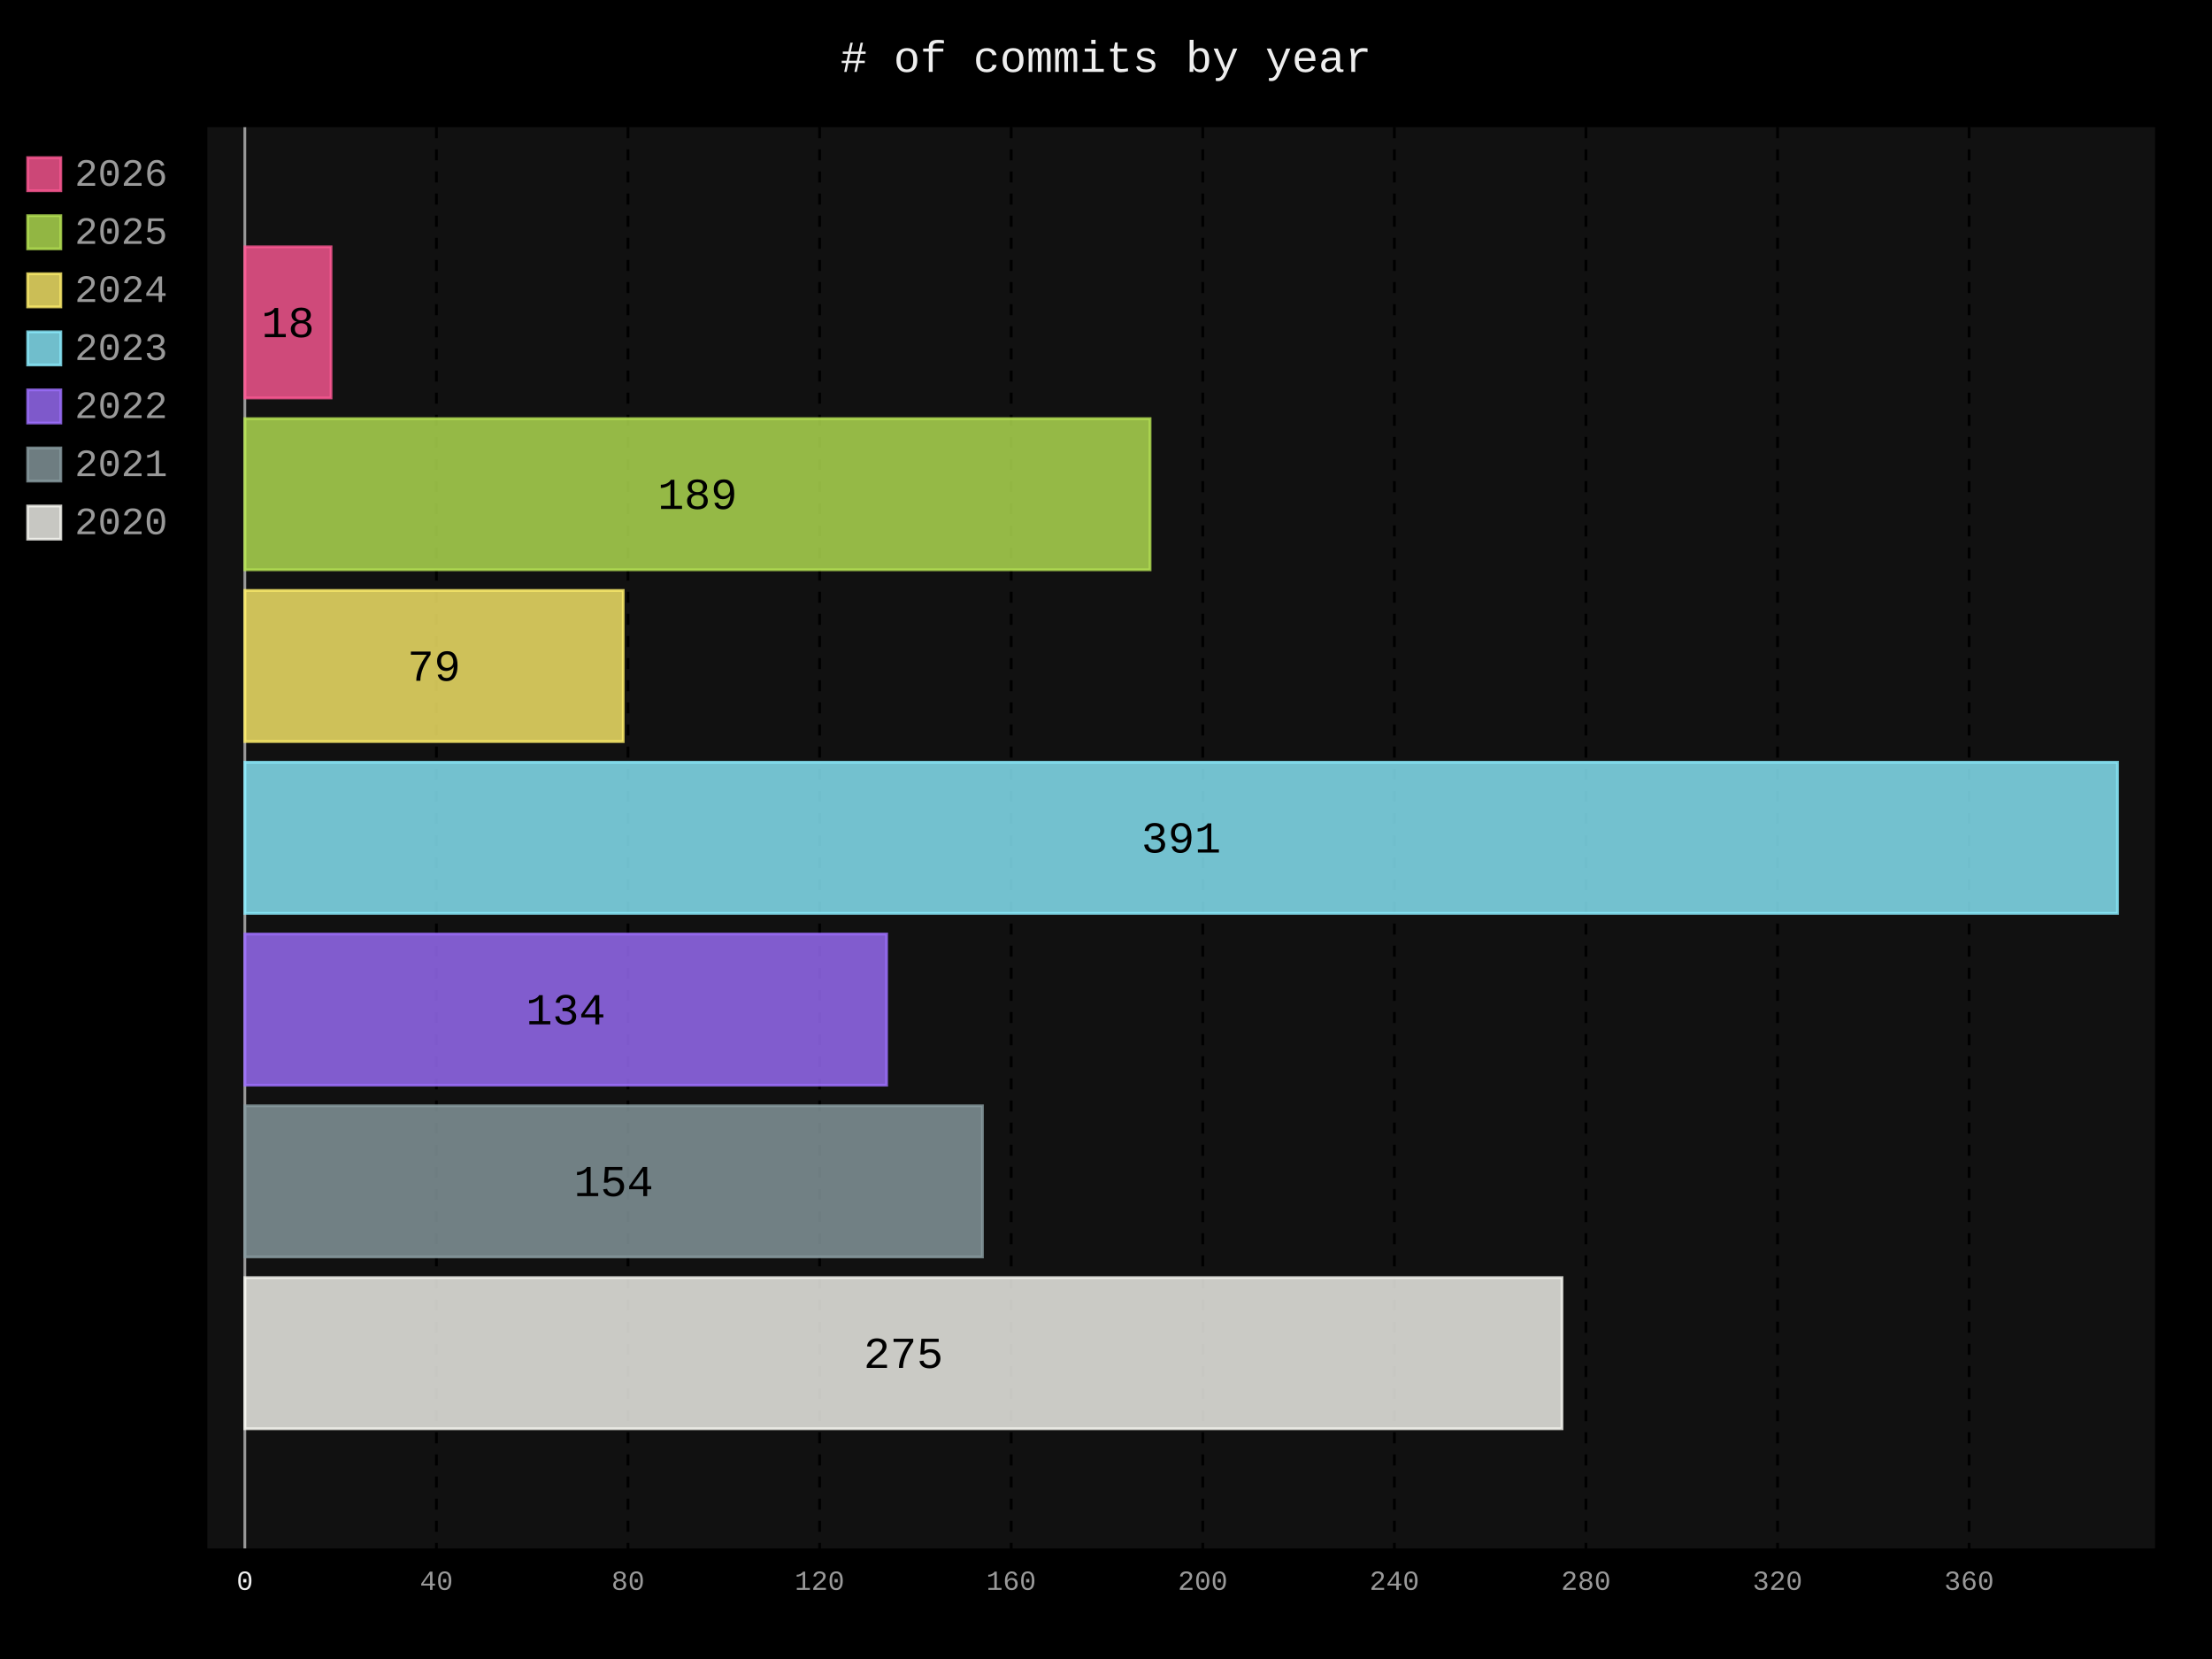
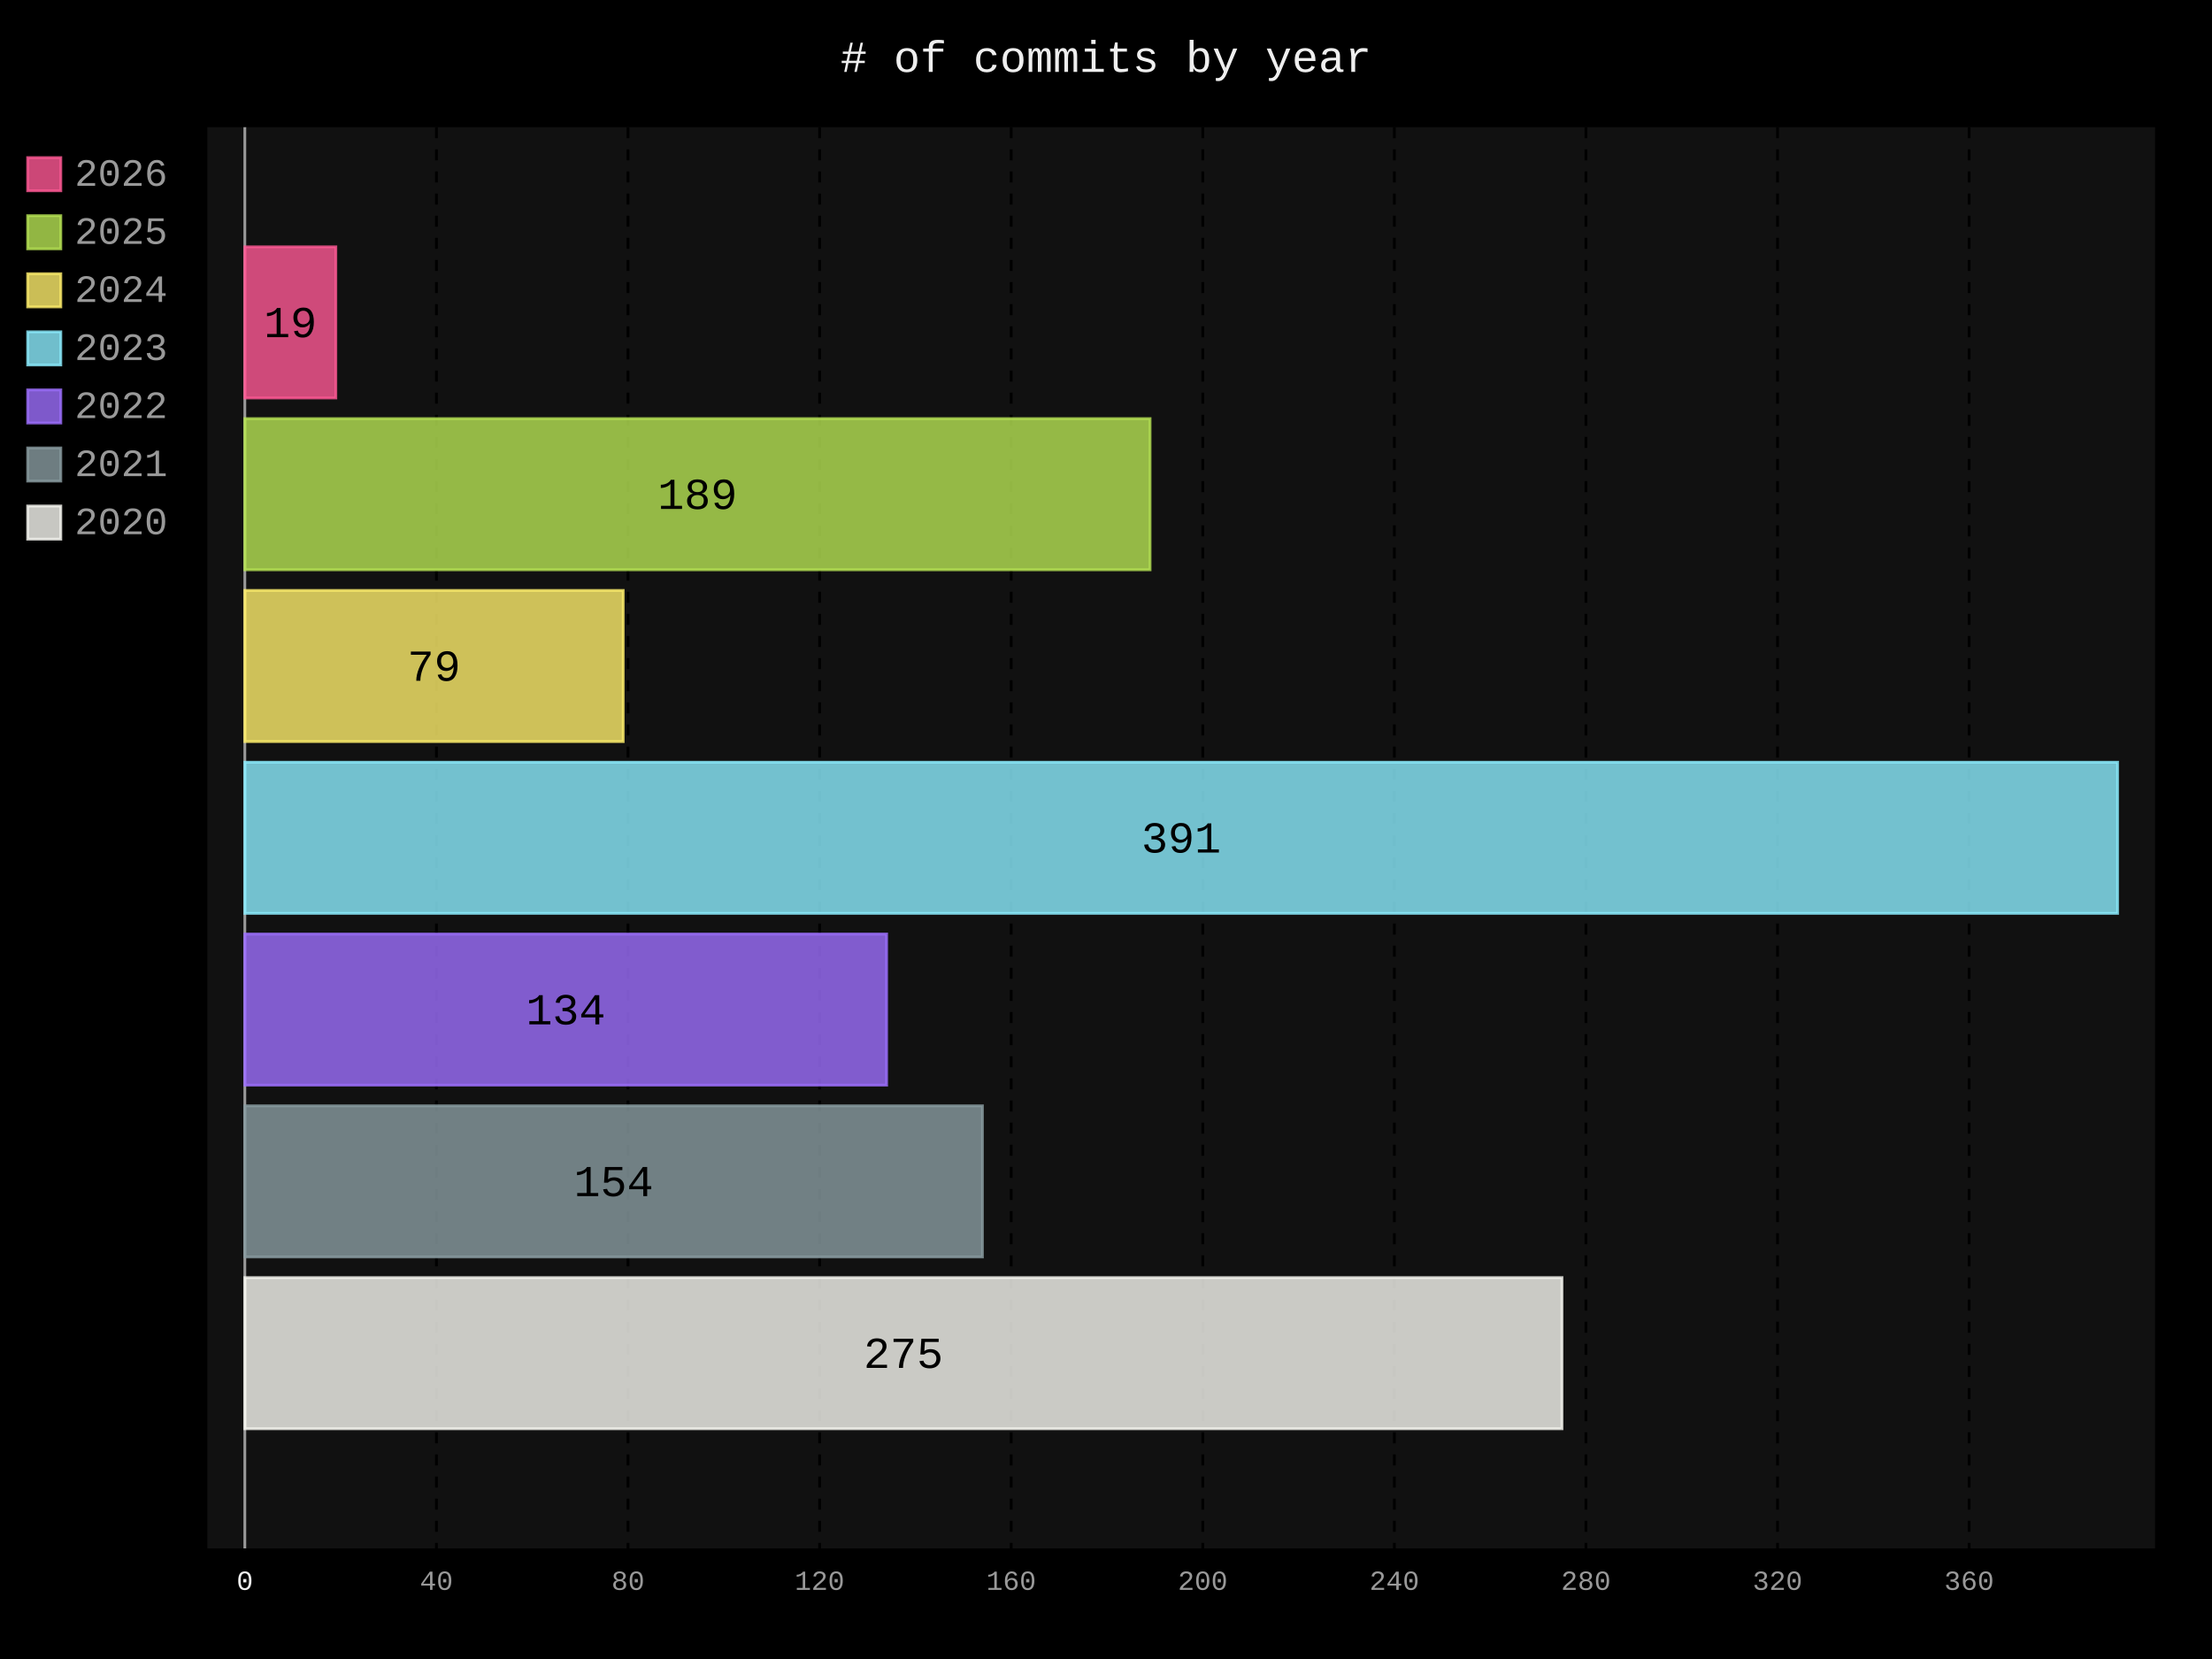
- <svg xmlns="http://www.w3.org/2000/svg" id="chart-036df776-625d-40c1-bda1-c6b9fc593f0d" class="pygal-chart" viewBox="0 0 800 600">
+ <svg xmlns="http://www.w3.org/2000/svg" id="chart-c812be00-6de8-4bc9-a39d-138346879d98" class="pygal-chart" viewBox="0 0 800 600">
  <defs>
-     <style type="text/css">#chart-036df776-625d-40c1-bda1-c6b9fc593f0d{-webkit-user-select:none;-webkit-font-smoothing:antialiased;font-family:Consolas,"Liberation Mono",Menlo,Courier,monospace}#chart-036df776-625d-40c1-bda1-c6b9fc593f0d .title{font-family:Consolas,"Liberation Mono",Menlo,Courier,monospace;font-size:16px}#chart-036df776-625d-40c1-bda1-c6b9fc593f0d .legends .legend text{font-family:Consolas,"Liberation Mono",Menlo,Courier,monospace;font-size:14px}#chart-036df776-625d-40c1-bda1-c6b9fc593f0d .axis text{font-family:Consolas,"Liberation Mono",Menlo,Courier,monospace;font-size:10px}#chart-036df776-625d-40c1-bda1-c6b9fc593f0d .axis text.major{font-family:Consolas,"Liberation Mono",Menlo,Courier,monospace;font-size:10px}#chart-036df776-625d-40c1-bda1-c6b9fc593f0d .text-overlay text.value{font-family:Consolas,"Liberation Mono",Menlo,Courier,monospace;font-size:16px}#chart-036df776-625d-40c1-bda1-c6b9fc593f0d .text-overlay text.label{font-family:Consolas,"Liberation Mono",Menlo,Courier,monospace;font-size:10px}#chart-036df776-625d-40c1-bda1-c6b9fc593f0d .tooltip{font-family:Consolas,"Liberation Mono",Menlo,Courier,monospace;font-size:14px}#chart-036df776-625d-40c1-bda1-c6b9fc593f0d text.no_data{font-family:Consolas,"Liberation Mono",Menlo,Courier,monospace;font-size:64px}
- #chart-036df776-625d-40c1-bda1-c6b9fc593f0d{background-color:black}#chart-036df776-625d-40c1-bda1-c6b9fc593f0d path,#chart-036df776-625d-40c1-bda1-c6b9fc593f0d line,#chart-036df776-625d-40c1-bda1-c6b9fc593f0d rect,#chart-036df776-625d-40c1-bda1-c6b9fc593f0d circle{-webkit-transition:250ms;-moz-transition:250ms;transition:250ms}#chart-036df776-625d-40c1-bda1-c6b9fc593f0d .graph &gt; .background{fill:black}#chart-036df776-625d-40c1-bda1-c6b9fc593f0d .plot &gt; .background{fill:#111}#chart-036df776-625d-40c1-bda1-c6b9fc593f0d .graph{fill:#999}#chart-036df776-625d-40c1-bda1-c6b9fc593f0d text.no_data{fill:#eee}#chart-036df776-625d-40c1-bda1-c6b9fc593f0d .title{fill:#eee}#chart-036df776-625d-40c1-bda1-c6b9fc593f0d .legends .legend text{fill:#999}#chart-036df776-625d-40c1-bda1-c6b9fc593f0d .legends .legend:hover text{fill:#eee}#chart-036df776-625d-40c1-bda1-c6b9fc593f0d .axis .line{stroke:#eee}#chart-036df776-625d-40c1-bda1-c6b9fc593f0d .axis .guide.line{stroke:#555}#chart-036df776-625d-40c1-bda1-c6b9fc593f0d .axis .major.line{stroke:#999}#chart-036df776-625d-40c1-bda1-c6b9fc593f0d .axis text.major{fill:#eee}#chart-036df776-625d-40c1-bda1-c6b9fc593f0d .axis.y .guides:hover .guide.line,#chart-036df776-625d-40c1-bda1-c6b9fc593f0d .line-graph .axis.x .guides:hover .guide.line,#chart-036df776-625d-40c1-bda1-c6b9fc593f0d .stackedline-graph .axis.x .guides:hover .guide.line,#chart-036df776-625d-40c1-bda1-c6b9fc593f0d .xy-graph .axis.x .guides:hover .guide.line{stroke:#eee}#chart-036df776-625d-40c1-bda1-c6b9fc593f0d .axis .guides:hover text{fill:#eee}#chart-036df776-625d-40c1-bda1-c6b9fc593f0d .reactive{fill-opacity:.8;stroke-opacity:.8;stroke-width:1}#chart-036df776-625d-40c1-bda1-c6b9fc593f0d .ci{stroke:#999}#chart-036df776-625d-40c1-bda1-c6b9fc593f0d .reactive.active,#chart-036df776-625d-40c1-bda1-c6b9fc593f0d .active .reactive{fill-opacity:.4;stroke-opacity:.9;stroke-width:4}#chart-036df776-625d-40c1-bda1-c6b9fc593f0d .ci .reactive.active{stroke-width:1.5}#chart-036df776-625d-40c1-bda1-c6b9fc593f0d .series text{fill:#eee}#chart-036df776-625d-40c1-bda1-c6b9fc593f0d .tooltip rect{fill:#111;stroke:#eee;-webkit-transition:opacity 250ms;-moz-transition:opacity 250ms;transition:opacity 250ms}#chart-036df776-625d-40c1-bda1-c6b9fc593f0d .tooltip .label{fill:#999}#chart-036df776-625d-40c1-bda1-c6b9fc593f0d .tooltip .label{fill:#999}#chart-036df776-625d-40c1-bda1-c6b9fc593f0d .tooltip .legend{font-size:.8em;fill:#555}#chart-036df776-625d-40c1-bda1-c6b9fc593f0d .tooltip .x_label{font-size:.6em;fill:#eee}#chart-036df776-625d-40c1-bda1-c6b9fc593f0d .tooltip .xlink{font-size:.5em;text-decoration:underline}#chart-036df776-625d-40c1-bda1-c6b9fc593f0d .tooltip .value{font-size:1.5em}#chart-036df776-625d-40c1-bda1-c6b9fc593f0d .bound{font-size:.5em}#chart-036df776-625d-40c1-bda1-c6b9fc593f0d .max-value{font-size:.75em;fill:#555}#chart-036df776-625d-40c1-bda1-c6b9fc593f0d .map-element{fill:#111;stroke:#555 !important}#chart-036df776-625d-40c1-bda1-c6b9fc593f0d .map-element .reactive{fill-opacity:inherit;stroke-opacity:inherit}#chart-036df776-625d-40c1-bda1-c6b9fc593f0d .color-0,#chart-036df776-625d-40c1-bda1-c6b9fc593f0d .color-0 a:visited{stroke:#ff5995;fill:#ff5995}#chart-036df776-625d-40c1-bda1-c6b9fc593f0d .color-1,#chart-036df776-625d-40c1-bda1-c6b9fc593f0d .color-1 a:visited{stroke:#b6e354;fill:#b6e354}#chart-036df776-625d-40c1-bda1-c6b9fc593f0d .color-2,#chart-036df776-625d-40c1-bda1-c6b9fc593f0d .color-2 a:visited{stroke:#feed6c;fill:#feed6c}#chart-036df776-625d-40c1-bda1-c6b9fc593f0d .color-3,#chart-036df776-625d-40c1-bda1-c6b9fc593f0d .color-3 a:visited{stroke:#8cedff;fill:#8cedff}#chart-036df776-625d-40c1-bda1-c6b9fc593f0d .color-4,#chart-036df776-625d-40c1-bda1-c6b9fc593f0d .color-4 a:visited{stroke:#9e6ffe;fill:#9e6ffe}#chart-036df776-625d-40c1-bda1-c6b9fc593f0d .color-5,#chart-036df776-625d-40c1-bda1-c6b9fc593f0d .color-5 a:visited{stroke:#899ca1;fill:#899ca1}#chart-036df776-625d-40c1-bda1-c6b9fc593f0d .color-6,#chart-036df776-625d-40c1-bda1-c6b9fc593f0d .color-6 a:visited{stroke:#f8f8f2;fill:#f8f8f2}#chart-036df776-625d-40c1-bda1-c6b9fc593f0d .text-overlay .color-0 text{fill:black}#chart-036df776-625d-40c1-bda1-c6b9fc593f0d .text-overlay .color-1 text{fill:black}#chart-036df776-625d-40c1-bda1-c6b9fc593f0d .text-overlay .color-2 text{fill:black}#chart-036df776-625d-40c1-bda1-c6b9fc593f0d .text-overlay .color-3 text{fill:black}#chart-036df776-625d-40c1-bda1-c6b9fc593f0d .text-overlay .color-4 text{fill:black}#chart-036df776-625d-40c1-bda1-c6b9fc593f0d .text-overlay .color-5 text{fill:black}#chart-036df776-625d-40c1-bda1-c6b9fc593f0d .text-overlay .color-6 text{fill:black}
- #chart-036df776-625d-40c1-bda1-c6b9fc593f0d text.no_data{text-anchor:middle}#chart-036df776-625d-40c1-bda1-c6b9fc593f0d .guide.line{fill:none}#chart-036df776-625d-40c1-bda1-c6b9fc593f0d .centered{text-anchor:middle}#chart-036df776-625d-40c1-bda1-c6b9fc593f0d .title{text-anchor:middle}#chart-036df776-625d-40c1-bda1-c6b9fc593f0d .legends .legend text{fill-opacity:1}#chart-036df776-625d-40c1-bda1-c6b9fc593f0d .axis.x text{text-anchor:middle}#chart-036df776-625d-40c1-bda1-c6b9fc593f0d .axis.x:not(.web) text[transform]{text-anchor:start}#chart-036df776-625d-40c1-bda1-c6b9fc593f0d .axis.x:not(.web) text[transform].backwards{text-anchor:end}#chart-036df776-625d-40c1-bda1-c6b9fc593f0d .axis.y text{text-anchor:end}#chart-036df776-625d-40c1-bda1-c6b9fc593f0d .axis.y text[transform].backwards{text-anchor:start}#chart-036df776-625d-40c1-bda1-c6b9fc593f0d .axis.y2 text{text-anchor:start}#chart-036df776-625d-40c1-bda1-c6b9fc593f0d .axis.y2 text[transform].backwards{text-anchor:end}#chart-036df776-625d-40c1-bda1-c6b9fc593f0d .axis .guide.line{stroke-dasharray:4,4;stroke:black}#chart-036df776-625d-40c1-bda1-c6b9fc593f0d .axis .major.guide.line{stroke-dasharray:6,6;stroke:black}#chart-036df776-625d-40c1-bda1-c6b9fc593f0d .horizontal .axis.y .guide.line,#chart-036df776-625d-40c1-bda1-c6b9fc593f0d .horizontal .axis.y2 .guide.line,#chart-036df776-625d-40c1-bda1-c6b9fc593f0d .vertical .axis.x .guide.line{opacity:0}#chart-036df776-625d-40c1-bda1-c6b9fc593f0d .horizontal .axis.always_show .guide.line,#chart-036df776-625d-40c1-bda1-c6b9fc593f0d .vertical .axis.always_show .guide.line{opacity:1 !important}#chart-036df776-625d-40c1-bda1-c6b9fc593f0d .axis.y .guides:hover .guide.line,#chart-036df776-625d-40c1-bda1-c6b9fc593f0d .axis.y2 .guides:hover .guide.line,#chart-036df776-625d-40c1-bda1-c6b9fc593f0d .axis.x .guides:hover .guide.line{opacity:1}#chart-036df776-625d-40c1-bda1-c6b9fc593f0d .axis .guides:hover text{opacity:1}#chart-036df776-625d-40c1-bda1-c6b9fc593f0d .nofill{fill:none}#chart-036df776-625d-40c1-bda1-c6b9fc593f0d .subtle-fill{fill-opacity:.2}#chart-036df776-625d-40c1-bda1-c6b9fc593f0d .dot{stroke-width:1px;fill-opacity:1;stroke-opacity:1}#chart-036df776-625d-40c1-bda1-c6b9fc593f0d .dot.active{stroke-width:5px}#chart-036df776-625d-40c1-bda1-c6b9fc593f0d .dot.negative{fill:transparent}#chart-036df776-625d-40c1-bda1-c6b9fc593f0d text,#chart-036df776-625d-40c1-bda1-c6b9fc593f0d tspan{stroke:none !important}#chart-036df776-625d-40c1-bda1-c6b9fc593f0d .series text.active{opacity:1}#chart-036df776-625d-40c1-bda1-c6b9fc593f0d .tooltip rect{fill-opacity:.95;stroke-width:.5}#chart-036df776-625d-40c1-bda1-c6b9fc593f0d .tooltip text{fill-opacity:1}#chart-036df776-625d-40c1-bda1-c6b9fc593f0d .showable{visibility:hidden}#chart-036df776-625d-40c1-bda1-c6b9fc593f0d .showable.shown{visibility:visible}#chart-036df776-625d-40c1-bda1-c6b9fc593f0d .gauge-background{fill:rgba(229,229,229,1);stroke:none}#chart-036df776-625d-40c1-bda1-c6b9fc593f0d .bg-lines{stroke:black;stroke-width:2px}</style>
+     <style type="text/css">#chart-c812be00-6de8-4bc9-a39d-138346879d98{-webkit-user-select:none;-webkit-font-smoothing:antialiased;font-family:Consolas,"Liberation Mono",Menlo,Courier,monospace}#chart-c812be00-6de8-4bc9-a39d-138346879d98 .title{font-family:Consolas,"Liberation Mono",Menlo,Courier,monospace;font-size:16px}#chart-c812be00-6de8-4bc9-a39d-138346879d98 .legends .legend text{font-family:Consolas,"Liberation Mono",Menlo,Courier,monospace;font-size:14px}#chart-c812be00-6de8-4bc9-a39d-138346879d98 .axis text{font-family:Consolas,"Liberation Mono",Menlo,Courier,monospace;font-size:10px}#chart-c812be00-6de8-4bc9-a39d-138346879d98 .axis text.major{font-family:Consolas,"Liberation Mono",Menlo,Courier,monospace;font-size:10px}#chart-c812be00-6de8-4bc9-a39d-138346879d98 .text-overlay text.value{font-family:Consolas,"Liberation Mono",Menlo,Courier,monospace;font-size:16px}#chart-c812be00-6de8-4bc9-a39d-138346879d98 .text-overlay text.label{font-family:Consolas,"Liberation Mono",Menlo,Courier,monospace;font-size:10px}#chart-c812be00-6de8-4bc9-a39d-138346879d98 .tooltip{font-family:Consolas,"Liberation Mono",Menlo,Courier,monospace;font-size:14px}#chart-c812be00-6de8-4bc9-a39d-138346879d98 text.no_data{font-family:Consolas,"Liberation Mono",Menlo,Courier,monospace;font-size:64px}
+ #chart-c812be00-6de8-4bc9-a39d-138346879d98{background-color:black}#chart-c812be00-6de8-4bc9-a39d-138346879d98 path,#chart-c812be00-6de8-4bc9-a39d-138346879d98 line,#chart-c812be00-6de8-4bc9-a39d-138346879d98 rect,#chart-c812be00-6de8-4bc9-a39d-138346879d98 circle{-webkit-transition:250ms;-moz-transition:250ms;transition:250ms}#chart-c812be00-6de8-4bc9-a39d-138346879d98 .graph &gt; .background{fill:black}#chart-c812be00-6de8-4bc9-a39d-138346879d98 .plot &gt; .background{fill:#111}#chart-c812be00-6de8-4bc9-a39d-138346879d98 .graph{fill:#999}#chart-c812be00-6de8-4bc9-a39d-138346879d98 text.no_data{fill:#eee}#chart-c812be00-6de8-4bc9-a39d-138346879d98 .title{fill:#eee}#chart-c812be00-6de8-4bc9-a39d-138346879d98 .legends .legend text{fill:#999}#chart-c812be00-6de8-4bc9-a39d-138346879d98 .legends .legend:hover text{fill:#eee}#chart-c812be00-6de8-4bc9-a39d-138346879d98 .axis .line{stroke:#eee}#chart-c812be00-6de8-4bc9-a39d-138346879d98 .axis .guide.line{stroke:#555}#chart-c812be00-6de8-4bc9-a39d-138346879d98 .axis .major.line{stroke:#999}#chart-c812be00-6de8-4bc9-a39d-138346879d98 .axis text.major{fill:#eee}#chart-c812be00-6de8-4bc9-a39d-138346879d98 .axis.y .guides:hover .guide.line,#chart-c812be00-6de8-4bc9-a39d-138346879d98 .line-graph .axis.x .guides:hover .guide.line,#chart-c812be00-6de8-4bc9-a39d-138346879d98 .stackedline-graph .axis.x .guides:hover .guide.line,#chart-c812be00-6de8-4bc9-a39d-138346879d98 .xy-graph .axis.x .guides:hover .guide.line{stroke:#eee}#chart-c812be00-6de8-4bc9-a39d-138346879d98 .axis .guides:hover text{fill:#eee}#chart-c812be00-6de8-4bc9-a39d-138346879d98 .reactive{fill-opacity:.8;stroke-opacity:.8;stroke-width:1}#chart-c812be00-6de8-4bc9-a39d-138346879d98 .ci{stroke:#999}#chart-c812be00-6de8-4bc9-a39d-138346879d98 .reactive.active,#chart-c812be00-6de8-4bc9-a39d-138346879d98 .active .reactive{fill-opacity:.4;stroke-opacity:.9;stroke-width:4}#chart-c812be00-6de8-4bc9-a39d-138346879d98 .ci .reactive.active{stroke-width:1.5}#chart-c812be00-6de8-4bc9-a39d-138346879d98 .series text{fill:#eee}#chart-c812be00-6de8-4bc9-a39d-138346879d98 .tooltip rect{fill:#111;stroke:#eee;-webkit-transition:opacity 250ms;-moz-transition:opacity 250ms;transition:opacity 250ms}#chart-c812be00-6de8-4bc9-a39d-138346879d98 .tooltip .label{fill:#999}#chart-c812be00-6de8-4bc9-a39d-138346879d98 .tooltip .label{fill:#999}#chart-c812be00-6de8-4bc9-a39d-138346879d98 .tooltip .legend{font-size:.8em;fill:#555}#chart-c812be00-6de8-4bc9-a39d-138346879d98 .tooltip .x_label{font-size:.6em;fill:#eee}#chart-c812be00-6de8-4bc9-a39d-138346879d98 .tooltip .xlink{font-size:.5em;text-decoration:underline}#chart-c812be00-6de8-4bc9-a39d-138346879d98 .tooltip .value{font-size:1.5em}#chart-c812be00-6de8-4bc9-a39d-138346879d98 .bound{font-size:.5em}#chart-c812be00-6de8-4bc9-a39d-138346879d98 .max-value{font-size:.75em;fill:#555}#chart-c812be00-6de8-4bc9-a39d-138346879d98 .map-element{fill:#111;stroke:#555 !important}#chart-c812be00-6de8-4bc9-a39d-138346879d98 .map-element .reactive{fill-opacity:inherit;stroke-opacity:inherit}#chart-c812be00-6de8-4bc9-a39d-138346879d98 .color-0,#chart-c812be00-6de8-4bc9-a39d-138346879d98 .color-0 a:visited{stroke:#ff5995;fill:#ff5995}#chart-c812be00-6de8-4bc9-a39d-138346879d98 .color-1,#chart-c812be00-6de8-4bc9-a39d-138346879d98 .color-1 a:visited{stroke:#b6e354;fill:#b6e354}#chart-c812be00-6de8-4bc9-a39d-138346879d98 .color-2,#chart-c812be00-6de8-4bc9-a39d-138346879d98 .color-2 a:visited{stroke:#feed6c;fill:#feed6c}#chart-c812be00-6de8-4bc9-a39d-138346879d98 .color-3,#chart-c812be00-6de8-4bc9-a39d-138346879d98 .color-3 a:visited{stroke:#8cedff;fill:#8cedff}#chart-c812be00-6de8-4bc9-a39d-138346879d98 .color-4,#chart-c812be00-6de8-4bc9-a39d-138346879d98 .color-4 a:visited{stroke:#9e6ffe;fill:#9e6ffe}#chart-c812be00-6de8-4bc9-a39d-138346879d98 .color-5,#chart-c812be00-6de8-4bc9-a39d-138346879d98 .color-5 a:visited{stroke:#899ca1;fill:#899ca1}#chart-c812be00-6de8-4bc9-a39d-138346879d98 .color-6,#chart-c812be00-6de8-4bc9-a39d-138346879d98 .color-6 a:visited{stroke:#f8f8f2;fill:#f8f8f2}#chart-c812be00-6de8-4bc9-a39d-138346879d98 .text-overlay .color-0 text{fill:black}#chart-c812be00-6de8-4bc9-a39d-138346879d98 .text-overlay .color-1 text{fill:black}#chart-c812be00-6de8-4bc9-a39d-138346879d98 .text-overlay .color-2 text{fill:black}#chart-c812be00-6de8-4bc9-a39d-138346879d98 .text-overlay .color-3 text{fill:black}#chart-c812be00-6de8-4bc9-a39d-138346879d98 .text-overlay .color-4 text{fill:black}#chart-c812be00-6de8-4bc9-a39d-138346879d98 .text-overlay .color-5 text{fill:black}#chart-c812be00-6de8-4bc9-a39d-138346879d98 .text-overlay .color-6 text{fill:black}
+ #chart-c812be00-6de8-4bc9-a39d-138346879d98 text.no_data{text-anchor:middle}#chart-c812be00-6de8-4bc9-a39d-138346879d98 .guide.line{fill:none}#chart-c812be00-6de8-4bc9-a39d-138346879d98 .centered{text-anchor:middle}#chart-c812be00-6de8-4bc9-a39d-138346879d98 .title{text-anchor:middle}#chart-c812be00-6de8-4bc9-a39d-138346879d98 .legends .legend text{fill-opacity:1}#chart-c812be00-6de8-4bc9-a39d-138346879d98 .axis.x text{text-anchor:middle}#chart-c812be00-6de8-4bc9-a39d-138346879d98 .axis.x:not(.web) text[transform]{text-anchor:start}#chart-c812be00-6de8-4bc9-a39d-138346879d98 .axis.x:not(.web) text[transform].backwards{text-anchor:end}#chart-c812be00-6de8-4bc9-a39d-138346879d98 .axis.y text{text-anchor:end}#chart-c812be00-6de8-4bc9-a39d-138346879d98 .axis.y text[transform].backwards{text-anchor:start}#chart-c812be00-6de8-4bc9-a39d-138346879d98 .axis.y2 text{text-anchor:start}#chart-c812be00-6de8-4bc9-a39d-138346879d98 .axis.y2 text[transform].backwards{text-anchor:end}#chart-c812be00-6de8-4bc9-a39d-138346879d98 .axis .guide.line{stroke-dasharray:4,4;stroke:black}#chart-c812be00-6de8-4bc9-a39d-138346879d98 .axis .major.guide.line{stroke-dasharray:6,6;stroke:black}#chart-c812be00-6de8-4bc9-a39d-138346879d98 .horizontal .axis.y .guide.line,#chart-c812be00-6de8-4bc9-a39d-138346879d98 .horizontal .axis.y2 .guide.line,#chart-c812be00-6de8-4bc9-a39d-138346879d98 .vertical .axis.x .guide.line{opacity:0}#chart-c812be00-6de8-4bc9-a39d-138346879d98 .horizontal .axis.always_show .guide.line,#chart-c812be00-6de8-4bc9-a39d-138346879d98 .vertical .axis.always_show .guide.line{opacity:1 !important}#chart-c812be00-6de8-4bc9-a39d-138346879d98 .axis.y .guides:hover .guide.line,#chart-c812be00-6de8-4bc9-a39d-138346879d98 .axis.y2 .guides:hover .guide.line,#chart-c812be00-6de8-4bc9-a39d-138346879d98 .axis.x .guides:hover .guide.line{opacity:1}#chart-c812be00-6de8-4bc9-a39d-138346879d98 .axis .guides:hover text{opacity:1}#chart-c812be00-6de8-4bc9-a39d-138346879d98 .nofill{fill:none}#chart-c812be00-6de8-4bc9-a39d-138346879d98 .subtle-fill{fill-opacity:.2}#chart-c812be00-6de8-4bc9-a39d-138346879d98 .dot{stroke-width:1px;fill-opacity:1;stroke-opacity:1}#chart-c812be00-6de8-4bc9-a39d-138346879d98 .dot.active{stroke-width:5px}#chart-c812be00-6de8-4bc9-a39d-138346879d98 .dot.negative{fill:transparent}#chart-c812be00-6de8-4bc9-a39d-138346879d98 text,#chart-c812be00-6de8-4bc9-a39d-138346879d98 tspan{stroke:none !important}#chart-c812be00-6de8-4bc9-a39d-138346879d98 .series text.active{opacity:1}#chart-c812be00-6de8-4bc9-a39d-138346879d98 .tooltip rect{fill-opacity:.95;stroke-width:.5}#chart-c812be00-6de8-4bc9-a39d-138346879d98 .tooltip text{fill-opacity:1}#chart-c812be00-6de8-4bc9-a39d-138346879d98 .showable{visibility:hidden}#chart-c812be00-6de8-4bc9-a39d-138346879d98 .showable.shown{visibility:visible}#chart-c812be00-6de8-4bc9-a39d-138346879d98 .gauge-background{fill:rgba(229,229,229,1);stroke:none}#chart-c812be00-6de8-4bc9-a39d-138346879d98 .bg-lines{stroke:black;stroke-width:2px}</style>
  </defs>
  <g class="graph horizontalbar-graph horizontal">
    <rect x="0" y="0" width="800" height="600" class="background" />
    <g transform="translate(75, 46)" class="plot">
      <rect x="0" y="0" width="704.4" height="514" class="background" />
      <g class="axis x always_show">
        <g class="guides">
          <path d="M13.546 0 v514" class="axis major line" />
          <text x="13.546" y="529.0" class="major">0</text>
        </g>
        <g class="guides">
          <path d="M82.836 0 v514" class="guide line" />
          <text x="82.836" y="529.0" class="">40</text>
        </g>
        <g class="guides">
          <path d="M152.126 0 v514" class="guide line" />
          <text x="152.126" y="529.0" class="">80</text>
        </g>
        <g class="guides">
          <path d="M221.416 0 v514" class="guide line" />
          <text x="221.416" y="529.0" class="">120</text>
        </g>
        <g class="guides">
          <path d="M290.705 0 v514" class="guide line" />
          <text x="290.705" y="529.0" class="">160</text>
        </g>
        <g class="guides">
          <path d="M359.995 0 v514" class="guide line" />
          <text x="359.995" y="529.0" class="">200</text>
        </g>
        <g class="guides">
          <path d="M429.285 0 v514" class="guide line" />
          <text x="429.285" y="529.0" class="">240</text>
        </g>
        <g class="guides">
          <path d="M498.575 0 v514" class="guide line" />
          <text x="498.575" y="529.0" class="">280</text>
        </g>
        <g class="guides">
          <path d="M567.864 0 v514" class="guide line" />
          <text x="567.864" y="529.0" class="">320</text>
        </g>
        <g class="guides">
          <path d="M637.154 0 v514" class="guide line" />
          <text x="637.154" y="529.0" class="">360</text>
        </g>
      </g>
      <g class="series serie-6 color-6">
        <g class="bars">
          <g class="bar">
            <rect x="13.546" y="416.058" rx="0" ry="0" width="476.367" height="54.676" class="rect reactive tooltip-trigger" />
          </g>
        </g>
      </g>
      <g class="series serie-5 color-5">
        <g class="bars">
          <g class="bar">
            <rect x="13.546" y="353.926" rx="0" ry="0" width="266.766" height="54.676" class="rect reactive tooltip-trigger" />
          </g>
        </g>
      </g>
      <g class="series serie-4 color-4">
        <g class="bars">
          <g class="bar">
            <rect x="13.546" y="291.794" rx="0" ry="0" width="232.121" height="54.676" class="rect reactive tooltip-trigger" />
          </g>
        </g>
      </g>
      <g class="series serie-3 color-3">
        <g class="bars">
          <g class="bar">
            <rect x="13.546" y="229.662" rx="0" ry="0" width="677.308" height="54.676" class="rect reactive tooltip-trigger" />
          </g>
        </g>
      </g>
      <g class="series serie-2 color-2">
        <g class="bars">
          <g class="bar">
            <rect x="13.546" y="167.53" rx="0" ry="0" width="136.847" height="54.676" class="rect reactive tooltip-trigger" />
          </g>
        </g>
      </g>
      <g class="series serie-1 color-1">
        <g class="bars">
          <g class="bar">
            <rect x="13.546" y="105.398" rx="0" ry="0" width="327.394" height="54.676" class="rect reactive tooltip-trigger" />
          </g>
        </g>
      </g>
      <g class="series serie-0 color-0">
        <g class="bars">
          <g class="bar">
-             <rect x="13.546" y="43.266" rx="0" ry="0" width="31.18" height="54.676" class="rect reactive tooltip-trigger" />
+             <rect x="13.546" y="43.266" rx="0" ry="0" width="32.913" height="54.676" class="rect reactive tooltip-trigger" />
          </g>
        </g>
      </g>
    </g>
    <g class="titles">
      <text x="400.0" y="26" class="title plot_title"># of commits by year</text>
    </g>
    <g transform="translate(75, 46)" class="plot overlay">
      <g class="series serie-6 color-6" />
      <g class="series serie-5 color-5" />
      <g class="series serie-4 color-4" />
      <g class="series serie-3 color-3" />
      <g class="series serie-2 color-2" />
      <g class="series serie-1 color-1" />
      <g class="series serie-0 color-0" />
    </g>
    <g transform="translate(75, 46)" class="plot text-overlay">
      <g class="series serie-6 color-6">
        <text text-anchor="middle" x="251.73" y="448.729" class="value">275</text>
      </g>
      <g class="series serie-5 color-5">
        <text text-anchor="middle" x="146.929" y="386.597" class="value">154</text>
      </g>
      <g class="series serie-4 color-4">
        <text text-anchor="middle" x="129.607" y="324.465" class="value">134</text>
      </g>
      <g class="series serie-3 color-3">
        <text text-anchor="middle" x="352.2" y="262.333" class="value">391</text>
      </g>
      <g class="series serie-2 color-2">
        <text text-anchor="middle" x="81.97" y="200.201" class="value">79</text>
      </g>
      <g class="series serie-1 color-1">
        <text text-anchor="middle" x="177.243" y="138.07" class="value">189</text>
      </g>
      <g class="series serie-0 color-0">
-         <text text-anchor="middle" x="29.136" y="75.938" class="value">18</text>
+         <text text-anchor="middle" x="30.002" y="75.938" class="value">19</text>
      </g>
    </g>
    <g transform="translate(75, 46)" class="plot tooltip-overlay">
      <g transform="translate(0 0)" style="opacity: 0" class="tooltip">
        <rect rx="0" ry="0" width="0" height="0" class="tooltip-box" />
        <g class="text" />
      </g>
    </g>
    <g transform="translate(10, 56)" class="legends">
      <g id="activate-serie-0" class="legend reactive activate-serie">
        <rect x="0.0" y="1.0" width="12" height="12" class="color-0 reactive" />
        <text x="17.0" y="11.2">2026</text>
      </g>
      <g id="activate-serie-1" class="legend reactive activate-serie">
        <rect x="0.0" y="22.0" width="12" height="12" class="color-1 reactive" />
        <text x="17.0" y="32.2">2025</text>
      </g>
      <g id="activate-serie-2" class="legend reactive activate-serie">
        <rect x="0.0" y="43.0" width="12" height="12" class="color-2 reactive" />
        <text x="17.0" y="53.2">2024</text>
      </g>
      <g id="activate-serie-3" class="legend reactive activate-serie">
        <rect x="0.0" y="64.0" width="12" height="12" class="color-3 reactive" />
        <text x="17.0" y="74.2">2023</text>
      </g>
      <g id="activate-serie-4" class="legend reactive activate-serie">
        <rect x="0.0" y="85.0" width="12" height="12" class="color-4 reactive" />
        <text x="17.0" y="95.2">2022</text>
      </g>
      <g id="activate-serie-5" class="legend reactive activate-serie">
        <rect x="0.0" y="106.0" width="12" height="12" class="color-5 reactive" />
        <text x="17.0" y="116.2">2021</text>
      </g>
      <g id="activate-serie-6" class="legend reactive activate-serie">
        <rect x="0.0" y="127.0" width="12" height="12" class="color-6 reactive" />
        <text x="17.0" y="137.2">2020</text>
      </g>
    </g>
    <g transform="translate(790, 56)" class="legends" />
  </g>
</svg>
